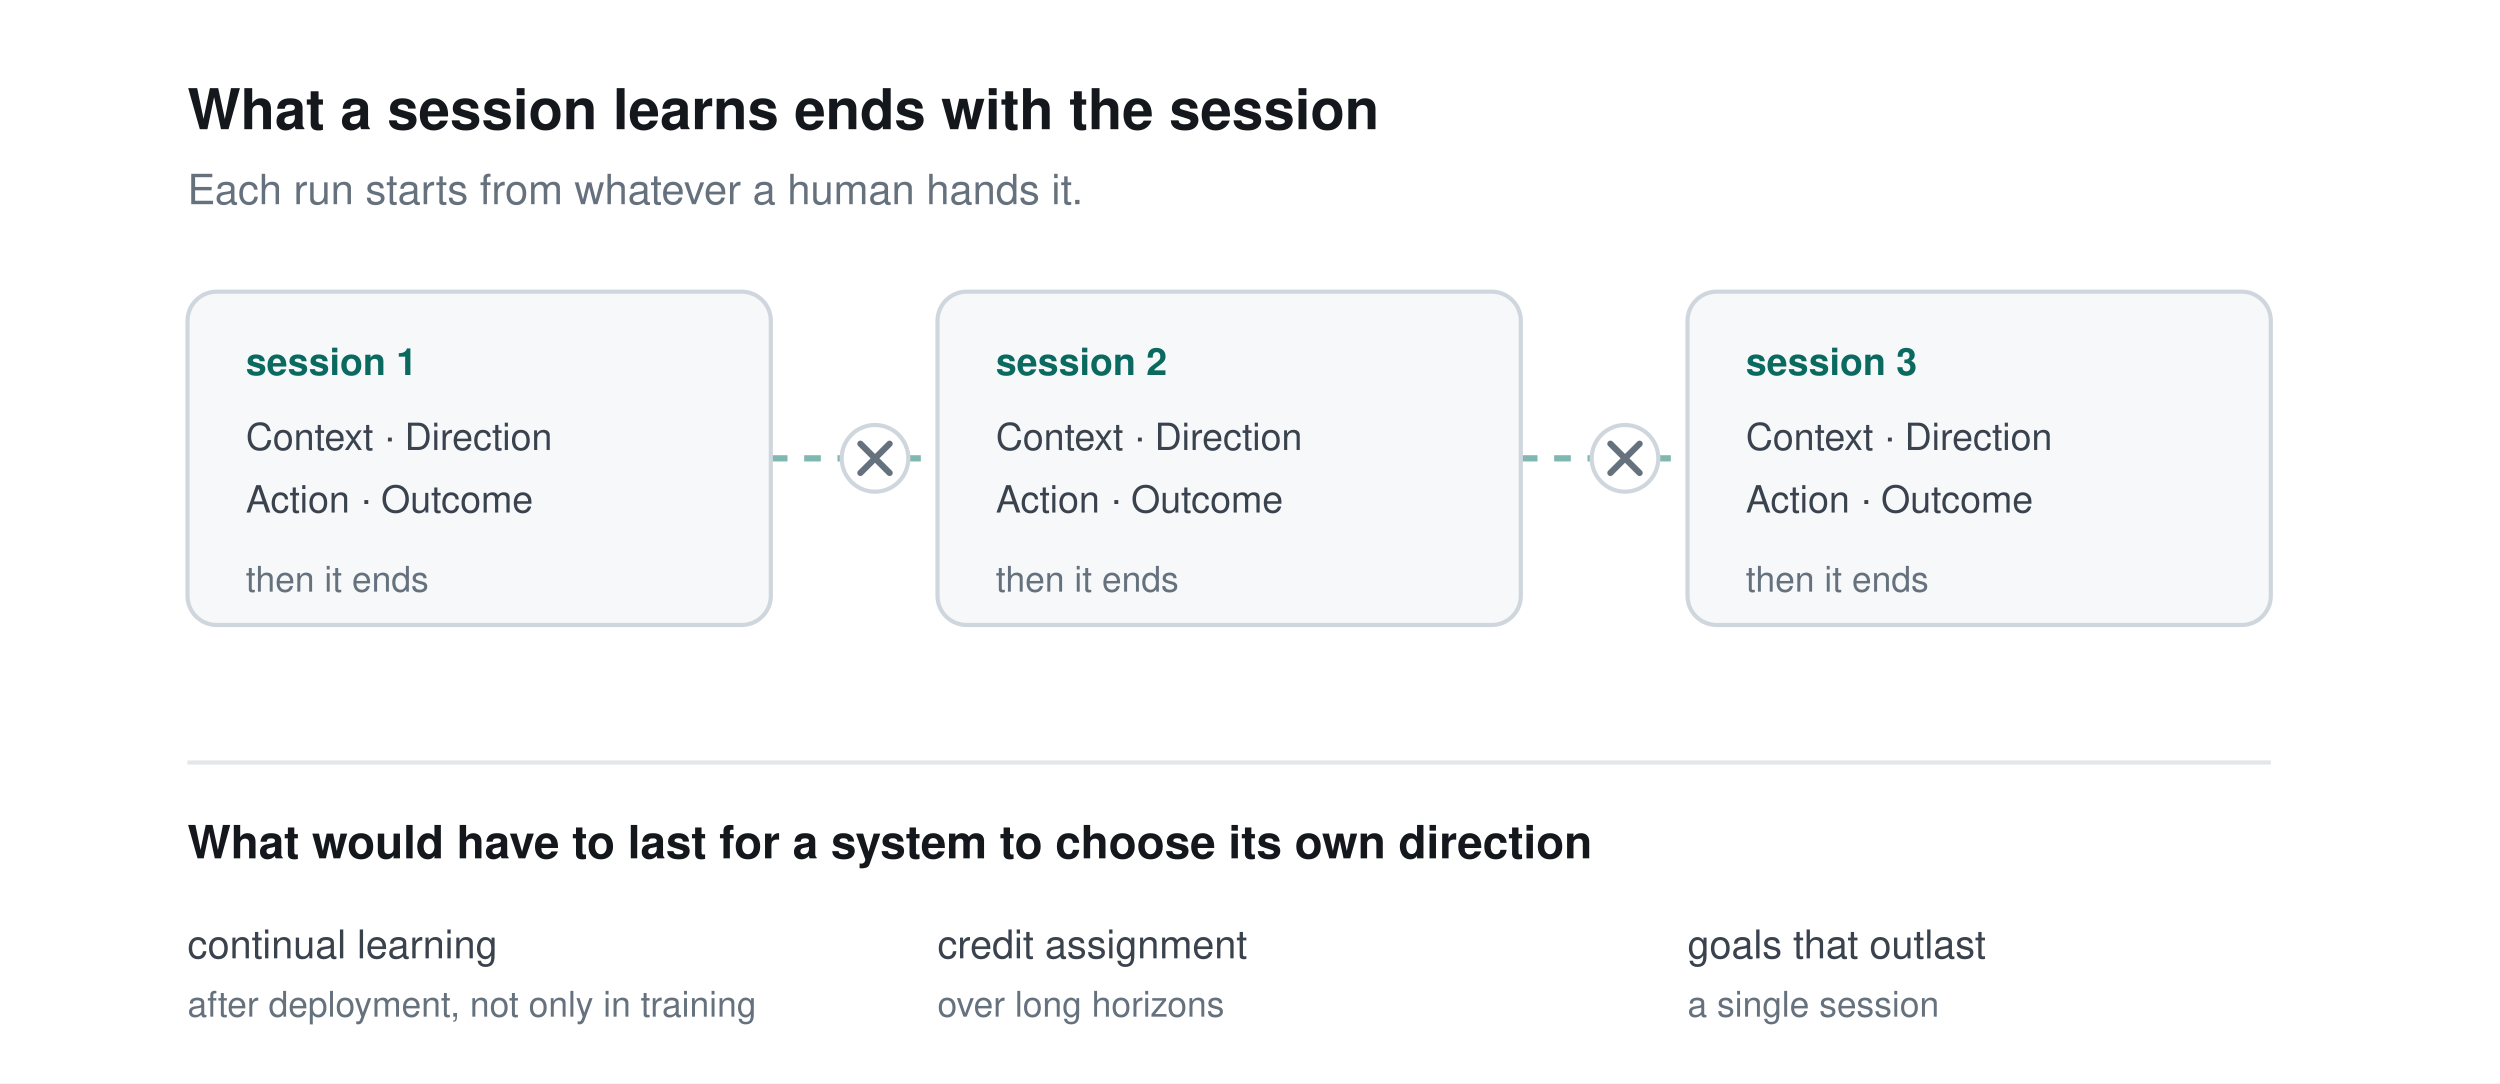
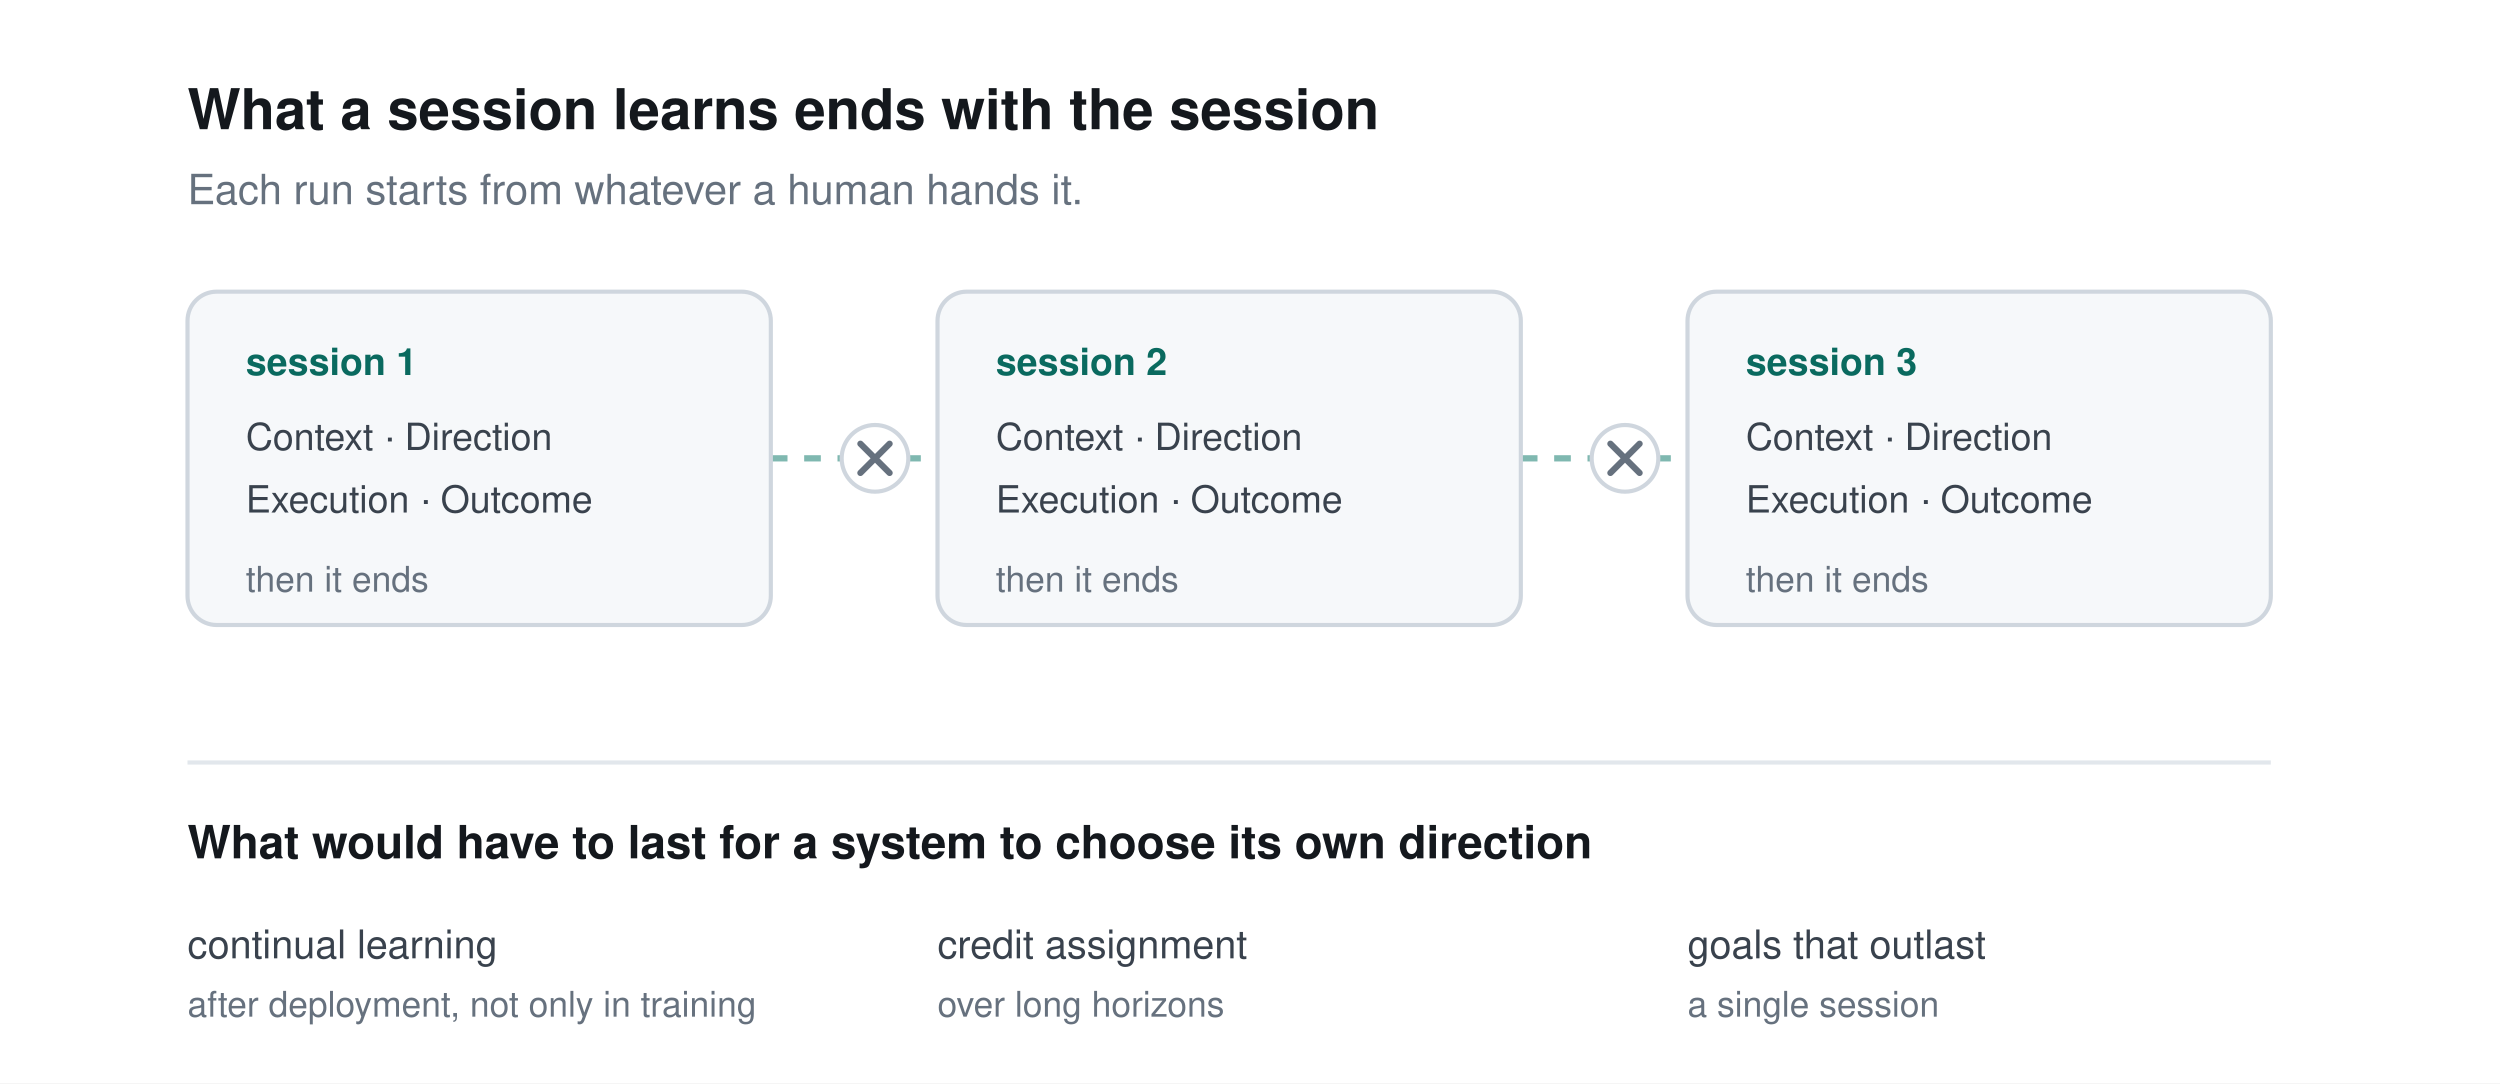
<svg xmlns="http://www.w3.org/2000/svg" viewBox="0 0 1200 520" width="1200" height="520" role="img" aria-labelledby="mp-title mp-desc" font-family="Helvetica Neue, Helvetica, Arial, sans-serif">
  <rect width="1200" height="520" fill="#ffffff" />
  <text x="90" y="62" font-size="27" font-weight="700" fill="#14181d">What a session learns ends with the session</text>
  <text x="90" y="98" font-size="20" fill="#66717e">Each run starts from whatever a human hands it.</text>
  <g stroke="#7fb8b0" stroke-width="3" stroke-dasharray="8 8">
    <path d="M370 220H470" />
    <path d="M730 220H830" />
  </g>
  <g fill="#ffffff" stroke="#cfd6de" stroke-width="2">
    <circle cx="420" cy="220" r="16" />
    <circle cx="780" cy="220" r="16" />
  </g>
  <g stroke="#66717e" stroke-width="3" stroke-linecap="round">
    <path d="M413 213l14 14M427 213l-14 14" />
    <path d="M773 213l14 14M787 213l-14 14" />
  </g>
  <g fill="#f6f8fa" stroke="#cfd6de" stroke-width="2">
    <rect x="90" y="140" width="280" height="160" rx="14" />
    <rect x="450" y="140" width="280" height="160" rx="14" />
    <rect x="810" y="140" width="280" height="160" rx="14" />
  </g>
  <g font-size="18" fill="#39424d">
    <text x="118" y="180" font-weight="700" fill="#0a6a5f">session 1</text>
    <text x="118" y="216">Context · Direction</text>
-     <text x="118" y="246">Action · Outcome</text>
+     <text x="118" y="246">Execution · Outcome</text>
    <text x="118" y="284" font-size="17" fill="#66717e">then it ends</text>
    <text x="478" y="180" font-weight="700" fill="#0a6a5f">session 2</text>
    <text x="478" y="216">Context · Direction</text>
-     <text x="478" y="246">Action · Outcome</text>
+     <text x="478" y="246">Execution · Outcome</text>
    <text x="478" y="284" font-size="17" fill="#66717e">then it ends</text>
    <text x="838" y="180" font-weight="700" fill="#0a6a5f">session 3</text>
    <text x="838" y="216">Context · Direction</text>
-     <text x="838" y="246">Action · Outcome</text>
+     <text x="838" y="246">Execution · Outcome</text>
    <text x="838" y="284" font-size="17" fill="#66717e">then it ends</text>
  </g>
  <path d="M90 366H1090" stroke="#e2e7ec" stroke-width="2" />
  <text x="90" y="412" font-size="22" font-weight="700" fill="#14181d">What would have to last for a system to choose its own direction</text>
  <g font-size="19" fill="#39424d">
    <text x="90" y="460">continual learning</text>
    <text x="90" y="488" fill="#66717e" font-size="17">after deployment, not only in training</text>
    <text x="450" y="460">credit assignment</text>
    <text x="450" y="488" fill="#66717e" font-size="17">over long horizons</text>
    <text x="810" y="460">goals that outlast</text>
    <text x="810" y="488" fill="#66717e" font-size="17">a single session</text>
  </g>
</svg>
